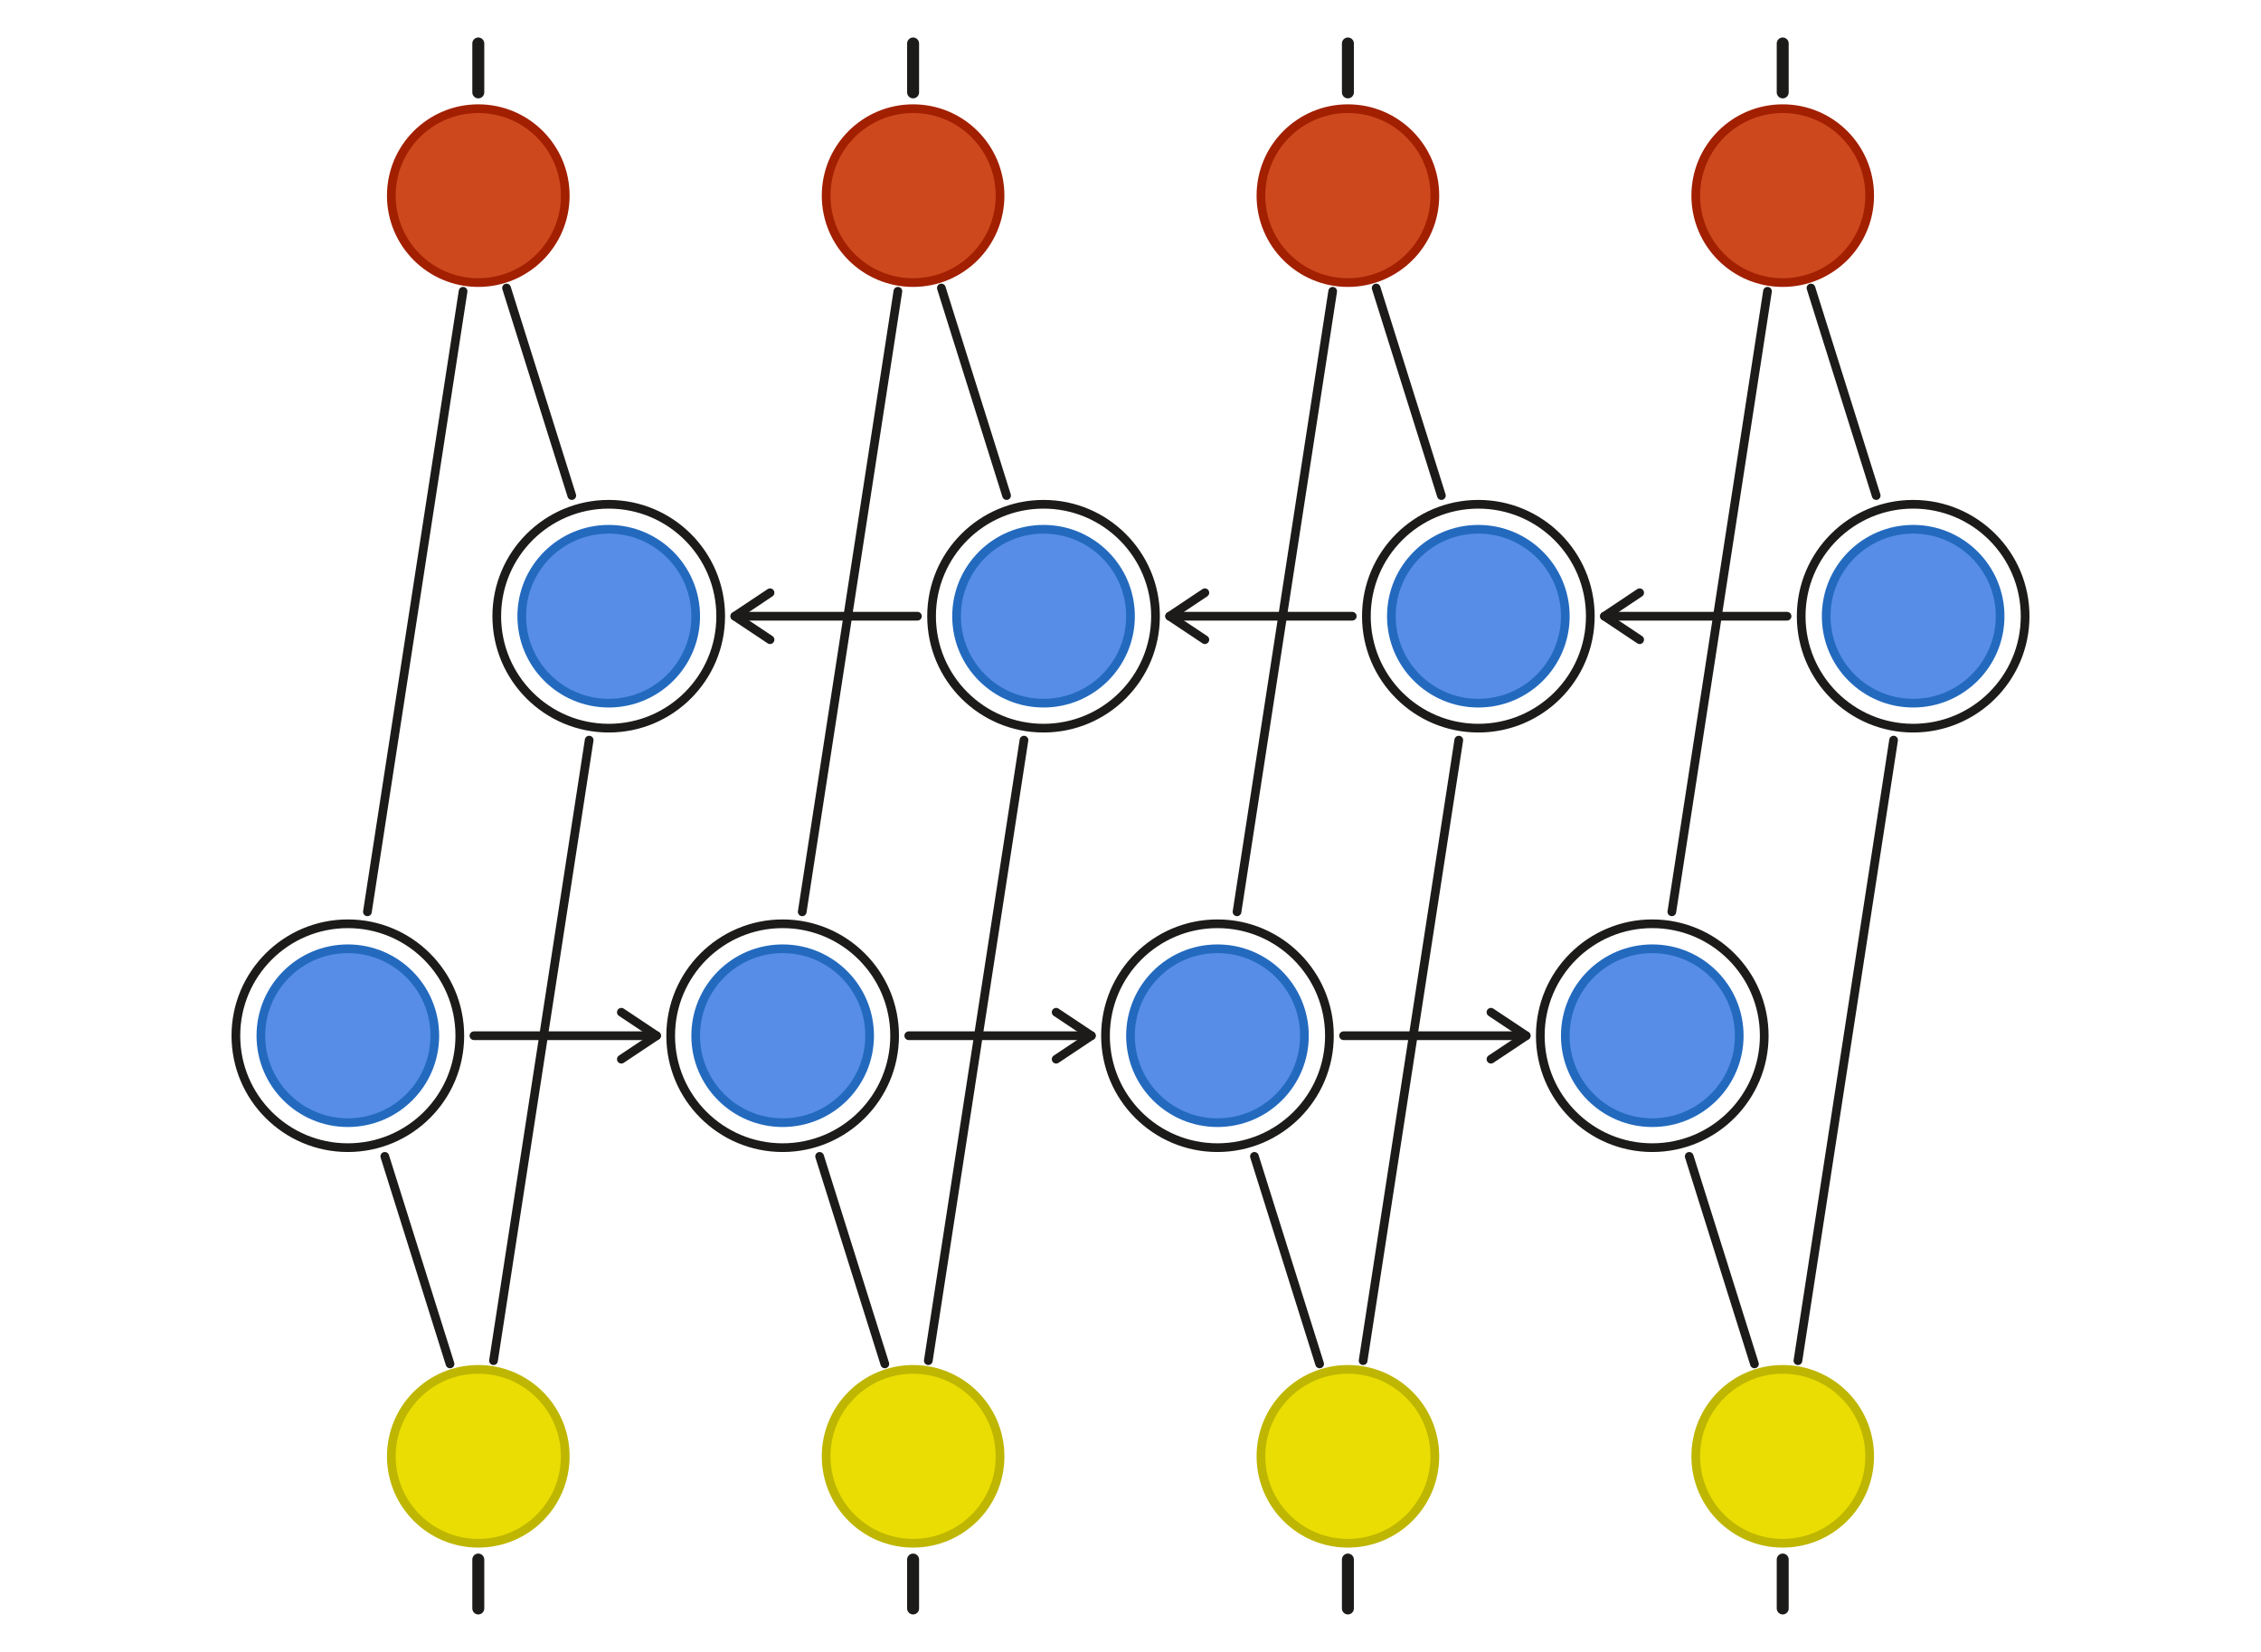
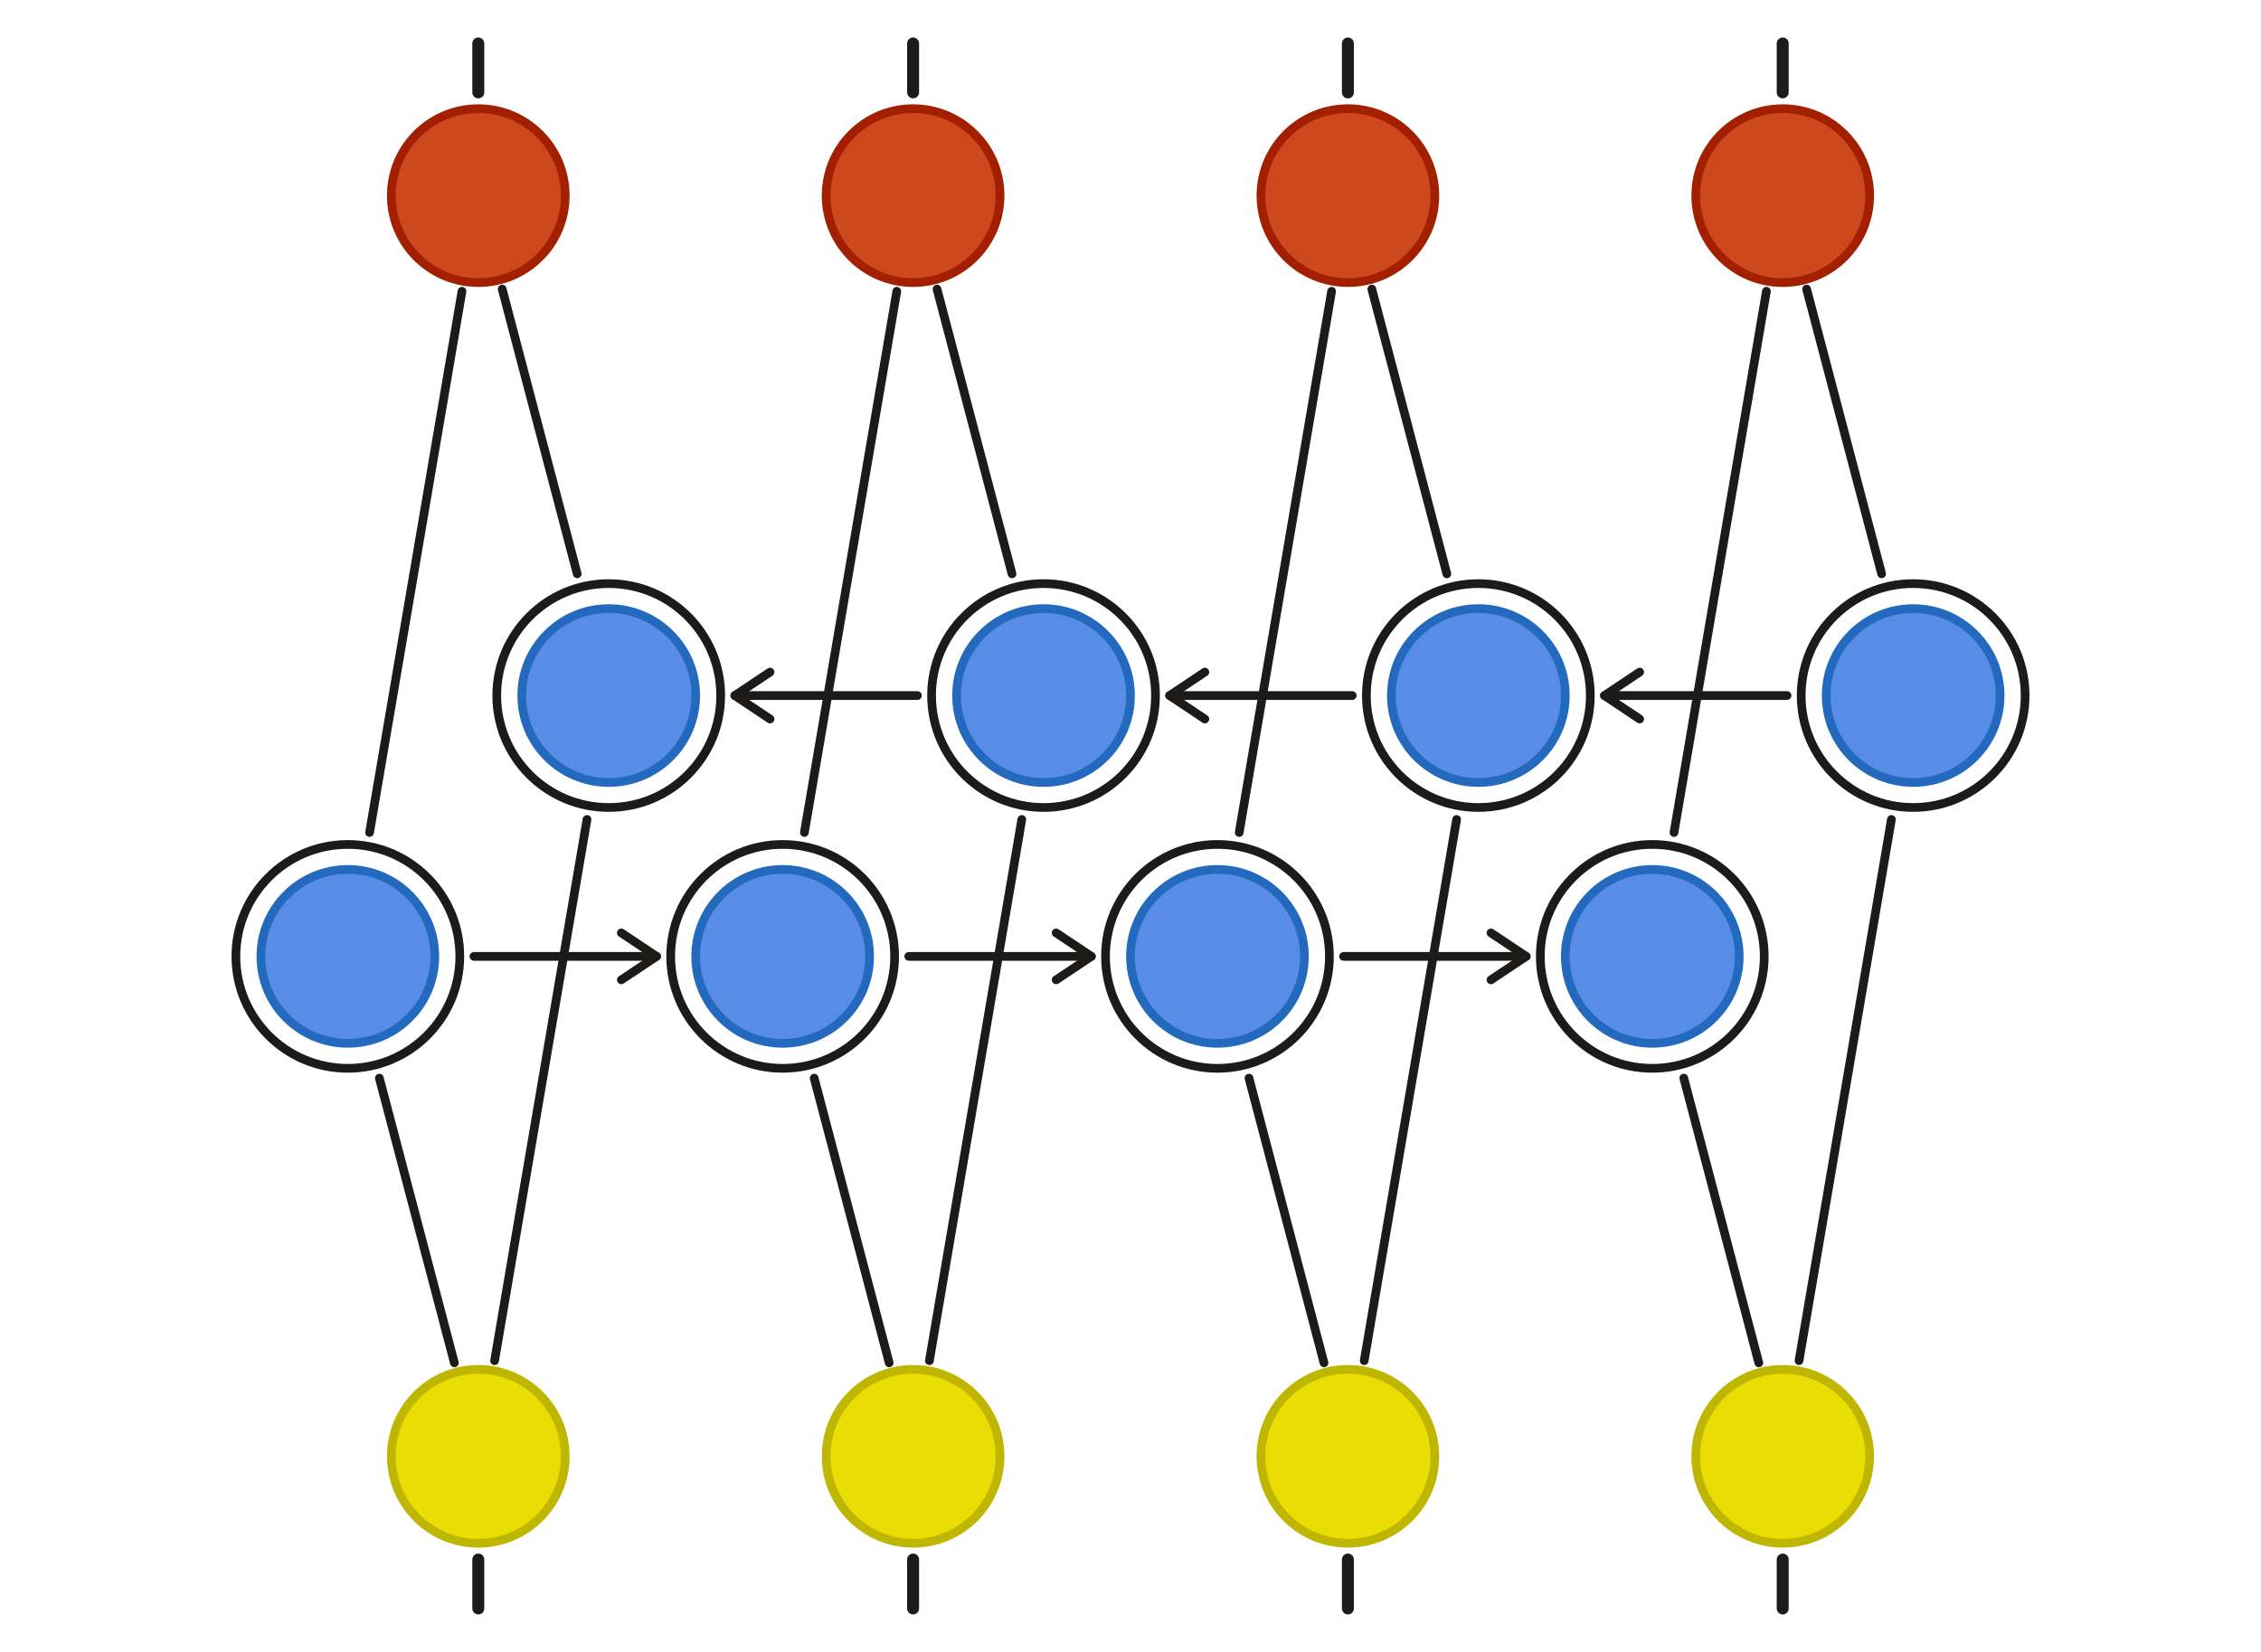
<svg xmlns="http://www.w3.org/2000/svg" viewBox="0 0 208 152" width="416" height="304" role="img">
  <defs>
    <marker id="arr-birnn" viewBox="0 0 10 10" refX="8" refY="5" markerUnits="userSpaceOnUse" markerWidth="5.4" markerHeight="5.4" orient="auto-start-reverse">
      <path d="M2 1L8 5L2 9" fill="none" stroke="#1C1B19" stroke-width="1.481" stroke-linecap="round" stroke-linejoin="round" />
    </marker>
  </defs>
  <g fill="none" stroke="#1C1B19" stroke-width="0.8" stroke-linecap="round" stroke-linejoin="round">
-     <line x1="41.4" y1="125.5" x2="35.4" y2="106.4" />
-     <line x1="81.4" y1="125.5" x2="75.4" y2="106.4" />
-     <line x1="121.4" y1="125.5" x2="115.4" y2="106.4" />
-     <line x1="161.4" y1="125.5" x2="155.4" y2="106.4" />
-     <line x1="45.4" y1="125.2" x2="54.2" y2="68.1" />
-     <line x1="85.4" y1="125.2" x2="94.2" y2="68.1" />
-     <line x1="125.4" y1="125.2" x2="134.2" y2="68.1" />
-     <line x1="165.4" y1="125.2" x2="174.2" y2="68.1" />
-     <line x1="33.8" y1="83.9" x2="42.6" y2="26.8" />
-     <line x1="73.8" y1="83.9" x2="82.6" y2="26.8" />
-     <line x1="113.8" y1="83.9" x2="122.6" y2="26.8" />
-     <line x1="153.8" y1="83.9" x2="162.6" y2="26.8" />
-     <line x1="52.6" y1="45.6" x2="46.6" y2="26.5" />
-     <line x1="92.6" y1="45.6" x2="86.6" y2="26.5" />
-     <line x1="132.6" y1="45.6" x2="126.6" y2="26.5" />
-     <line x1="172.6" y1="45.6" x2="166.6" y2="26.5" />
+     <line x1="41.8" y1="125.4" x2="34.9" y2="99.2" />
+     <line x1="81.8" y1="125.4" x2="74.9" y2="99.2" />
+     <line x1="121.8" y1="125.4" x2="114.9" y2="99.2" />
+     <line x1="161.8" y1="125.4" x2="154.9" y2="99.2" />
+     <line x1="45.5" y1="125.2" x2="54" y2="75.4" />
+     <line x1="85.5" y1="125.2" x2="94" y2="75.4" />
+     <line x1="125.5" y1="125.2" x2="134" y2="75.4" />
+     <line x1="165.5" y1="125.2" x2="174" y2="75.4" />
+     <line x1="34" y1="76.6" x2="42.5" y2="26.8" />
+     <line x1="74" y1="76.6" x2="82.5" y2="26.8" />
+     <line x1="114" y1="76.6" x2="122.5" y2="26.8" />
+     <line x1="154" y1="76.6" x2="162.5" y2="26.8" />
+     <line x1="53.1" y1="52.8" x2="46.2" y2="26.6" />
+     <line x1="93.1" y1="52.8" x2="86.2" y2="26.6" />
+     <line x1="133.1" y1="52.8" x2="126.2" y2="26.6" />
+     <line x1="173.1" y1="52.8" x2="166.2" y2="26.6" />
  </g>
  <g fill="none" stroke="#1C1B19" stroke-width="0.8" stroke-linecap="round" stroke-linejoin="round">
-     <line x1="43.6" y1="95.3" x2="60.4" y2="95.3" marker-end="url(#arr-birnn)" />
-     <line x1="83.6" y1="95.3" x2="100.4" y2="95.3" marker-end="url(#arr-birnn)" />
-     <line x1="123.6" y1="95.3" x2="140.4" y2="95.3" marker-end="url(#arr-birnn)" />
-     <line x1="164.4" y1="56.7" x2="147.6" y2="56.7" marker-end="url(#arr-birnn)" />
-     <line x1="124.4" y1="56.7" x2="107.6" y2="56.7" marker-end="url(#arr-birnn)" />
-     <line x1="84.4" y1="56.7" x2="67.6" y2="56.7" marker-end="url(#arr-birnn)" />
+     <line x1="43.6" y1="88" x2="60.4" y2="88" marker-end="url(#arr-birnn)" />
+     <line x1="83.6" y1="88" x2="100.4" y2="88" marker-end="url(#arr-birnn)" />
+     <line x1="123.6" y1="88" x2="140.4" y2="88" marker-end="url(#arr-birnn)" />
+     <line x1="164.4" y1="64" x2="147.6" y2="64" marker-end="url(#arr-birnn)" />
+     <line x1="124.4" y1="64" x2="107.6" y2="64" marker-end="url(#arr-birnn)" />
+     <line x1="84.4" y1="64" x2="67.6" y2="64" marker-end="url(#arr-birnn)" />
  </g>
  <circle cx="44" cy="134" r="8" fill="#E9DD03" stroke="#BEB600" stroke-width="0.8" />
  <g stroke="#1C1B19" stroke-width="1.1" stroke-linecap="round">
    <line x1="44" y1="143.5" x2="44" y2="148" />
  </g>
  <circle cx="84" cy="134" r="8" fill="#E9DD03" stroke="#BEB600" stroke-width="0.8" />
  <g stroke="#1C1B19" stroke-width="1.1" stroke-linecap="round">
    <line x1="84" y1="143.5" x2="84" y2="148" />
  </g>
  <circle cx="124" cy="134" r="8" fill="#E9DD03" stroke="#BEB600" stroke-width="0.8" />
  <g stroke="#1C1B19" stroke-width="1.1" stroke-linecap="round">
    <line x1="124" y1="143.5" x2="124" y2="148" />
  </g>
  <circle cx="164" cy="134" r="8" fill="#E9DD03" stroke="#BEB600" stroke-width="0.8" />
  <g stroke="#1C1B19" stroke-width="1.1" stroke-linecap="round">
    <line x1="164" y1="143.5" x2="164" y2="148" />
  </g>
-   <circle cx="32" cy="95.3" r="8" fill="#578DE6" stroke="#236ABE" stroke-width="0.8" />
-   <circle cx="32" cy="95.3" r="10.3" fill="none" stroke="#1C1B19" stroke-width="0.8" />
-   <circle cx="72" cy="95.3" r="8" fill="#578DE6" stroke="#236ABE" stroke-width="0.8" />
-   <circle cx="72" cy="95.3" r="10.3" fill="none" stroke="#1C1B19" stroke-width="0.8" />
-   <circle cx="112" cy="95.3" r="8" fill="#578DE6" stroke="#236ABE" stroke-width="0.8" />
-   <circle cx="112" cy="95.3" r="10.3" fill="none" stroke="#1C1B19" stroke-width="0.8" />
-   <circle cx="152" cy="95.3" r="8" fill="#578DE6" stroke="#236ABE" stroke-width="0.8" />
-   <circle cx="152" cy="95.3" r="10.3" fill="none" stroke="#1C1B19" stroke-width="0.8" />
-   <circle cx="56" cy="56.7" r="8" fill="#578DE6" stroke="#236ABE" stroke-width="0.8" />
-   <circle cx="56" cy="56.7" r="10.3" fill="none" stroke="#1C1B19" stroke-width="0.8" />
-   <circle cx="96" cy="56.7" r="8" fill="#578DE6" stroke="#236ABE" stroke-width="0.8" />
-   <circle cx="96" cy="56.7" r="10.3" fill="none" stroke="#1C1B19" stroke-width="0.8" />
-   <circle cx="136" cy="56.7" r="8" fill="#578DE6" stroke="#236ABE" stroke-width="0.8" />
-   <circle cx="136" cy="56.7" r="10.3" fill="none" stroke="#1C1B19" stroke-width="0.8" />
-   <circle cx="176" cy="56.7" r="8" fill="#578DE6" stroke="#236ABE" stroke-width="0.8" />
-   <circle cx="176" cy="56.7" r="10.3" fill="none" stroke="#1C1B19" stroke-width="0.8" />
+   <circle cx="32" cy="88" r="8" fill="#578DE6" stroke="#236ABE" stroke-width="0.8" />
+   <circle cx="32" cy="88" r="10.3" fill="none" stroke="#1C1B19" stroke-width="0.8" />
+   <circle cx="72" cy="88" r="8" fill="#578DE6" stroke="#236ABE" stroke-width="0.8" />
+   <circle cx="72" cy="88" r="10.3" fill="none" stroke="#1C1B19" stroke-width="0.8" />
+   <circle cx="112" cy="88" r="8" fill="#578DE6" stroke="#236ABE" stroke-width="0.8" />
+   <circle cx="112" cy="88" r="10.3" fill="none" stroke="#1C1B19" stroke-width="0.8" />
+   <circle cx="152" cy="88" r="8" fill="#578DE6" stroke="#236ABE" stroke-width="0.8" />
+   <circle cx="152" cy="88" r="10.3" fill="none" stroke="#1C1B19" stroke-width="0.8" />
+   <circle cx="56" cy="64" r="8" fill="#578DE6" stroke="#236ABE" stroke-width="0.8" />
+   <circle cx="56" cy="64" r="10.3" fill="none" stroke="#1C1B19" stroke-width="0.8" />
+   <circle cx="96" cy="64" r="8" fill="#578DE6" stroke="#236ABE" stroke-width="0.8" />
+   <circle cx="96" cy="64" r="10.3" fill="none" stroke="#1C1B19" stroke-width="0.8" />
+   <circle cx="136" cy="64" r="8" fill="#578DE6" stroke="#236ABE" stroke-width="0.8" />
+   <circle cx="136" cy="64" r="10.3" fill="none" stroke="#1C1B19" stroke-width="0.8" />
+   <circle cx="176" cy="64" r="8" fill="#578DE6" stroke="#236ABE" stroke-width="0.8" />
+   <circle cx="176" cy="64" r="10.3" fill="none" stroke="#1C1B19" stroke-width="0.8" />
  <circle cx="44" cy="18" r="8" fill="#CE481E" stroke="#A21F00" stroke-width="0.8" />
  <g stroke="#1C1B19" stroke-width="1.1" stroke-linecap="round">
    <line x1="44" y1="8.5" x2="44" y2="4" />
  </g>
  <circle cx="84" cy="18" r="8" fill="#CE481E" stroke="#A21F00" stroke-width="0.8" />
  <g stroke="#1C1B19" stroke-width="1.1" stroke-linecap="round">
    <line x1="84" y1="8.5" x2="84" y2="4" />
  </g>
  <circle cx="124" cy="18" r="8" fill="#CE481E" stroke="#A21F00" stroke-width="0.8" />
  <g stroke="#1C1B19" stroke-width="1.1" stroke-linecap="round">
    <line x1="124" y1="8.5" x2="124" y2="4" />
  </g>
  <circle cx="164" cy="18" r="8" fill="#CE481E" stroke="#A21F00" stroke-width="0.8" />
  <g stroke="#1C1B19" stroke-width="1.1" stroke-linecap="round">
    <line x1="164" y1="8.5" x2="164" y2="4" />
  </g>
</svg>
